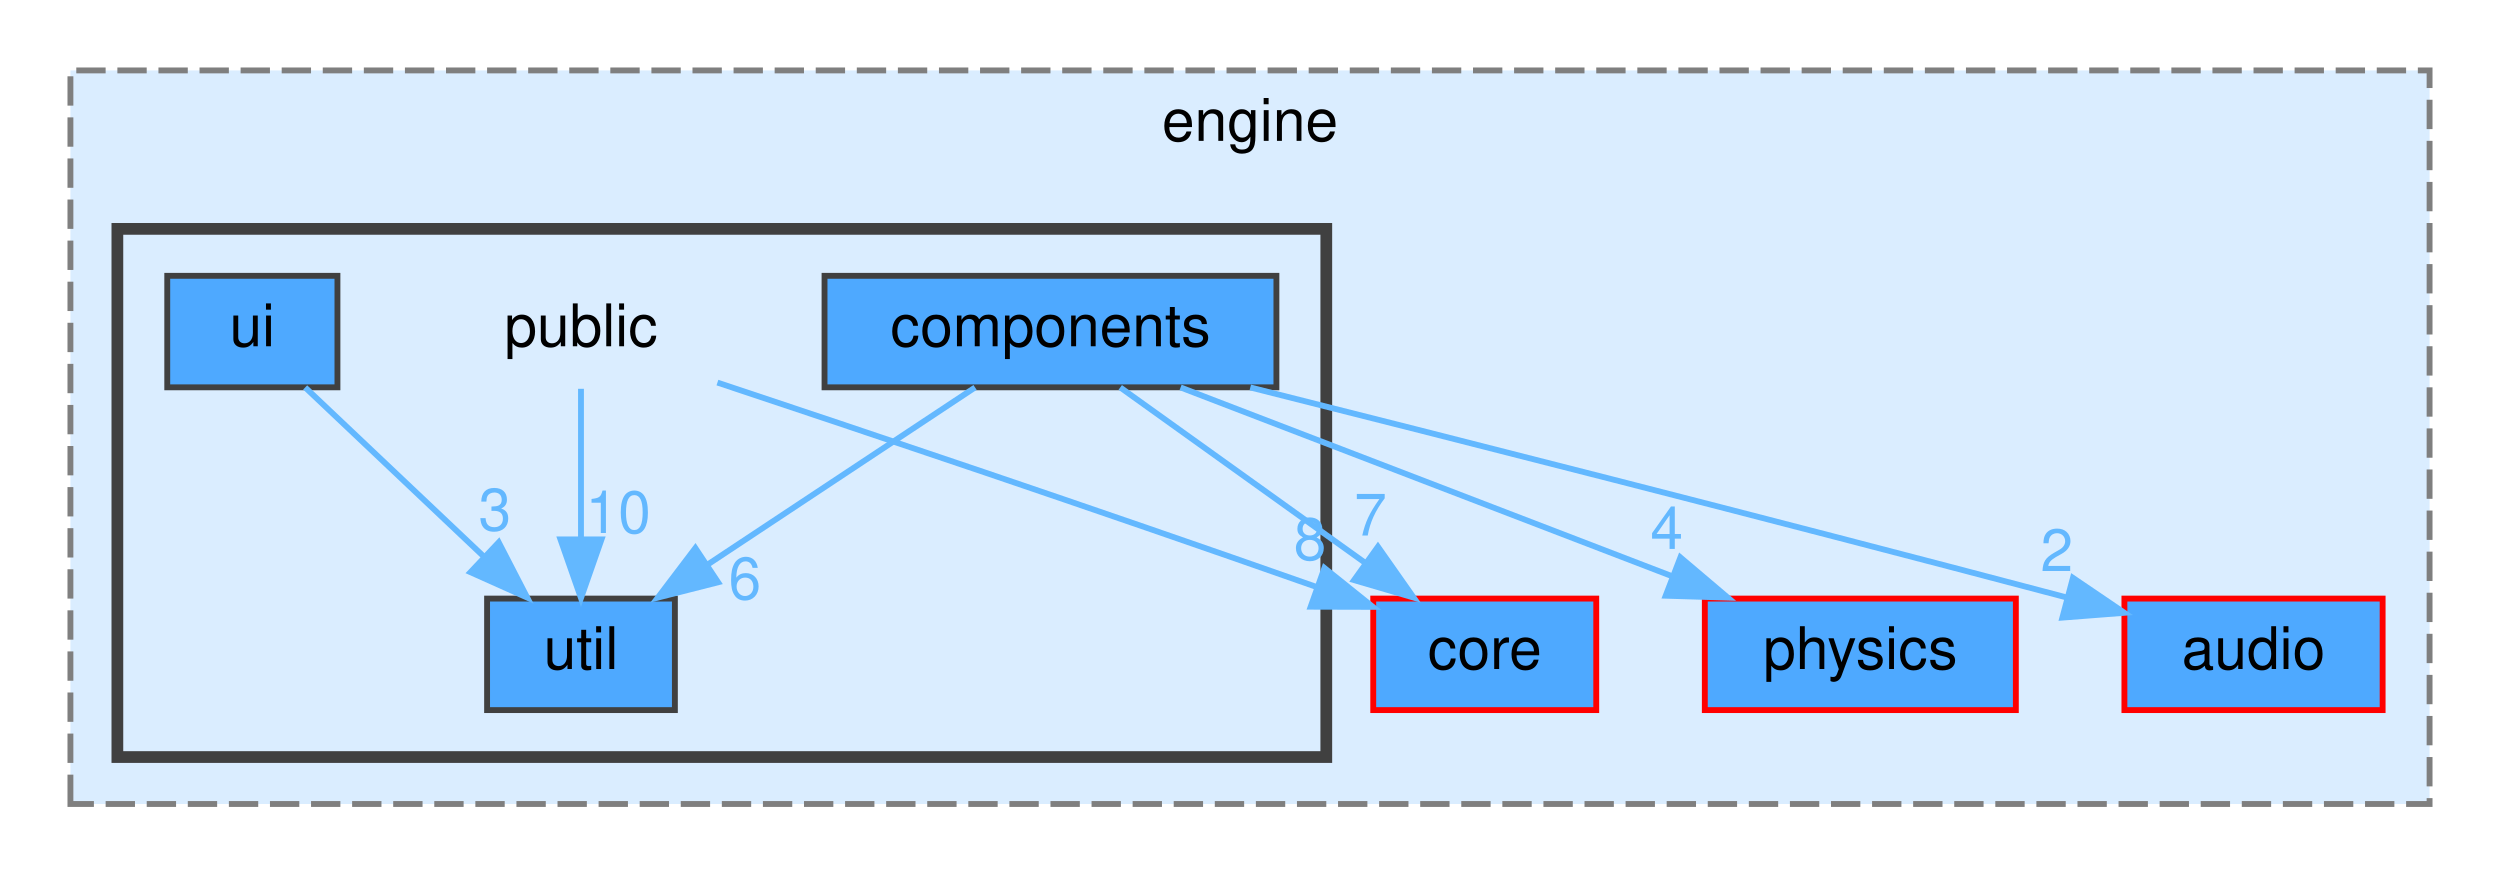
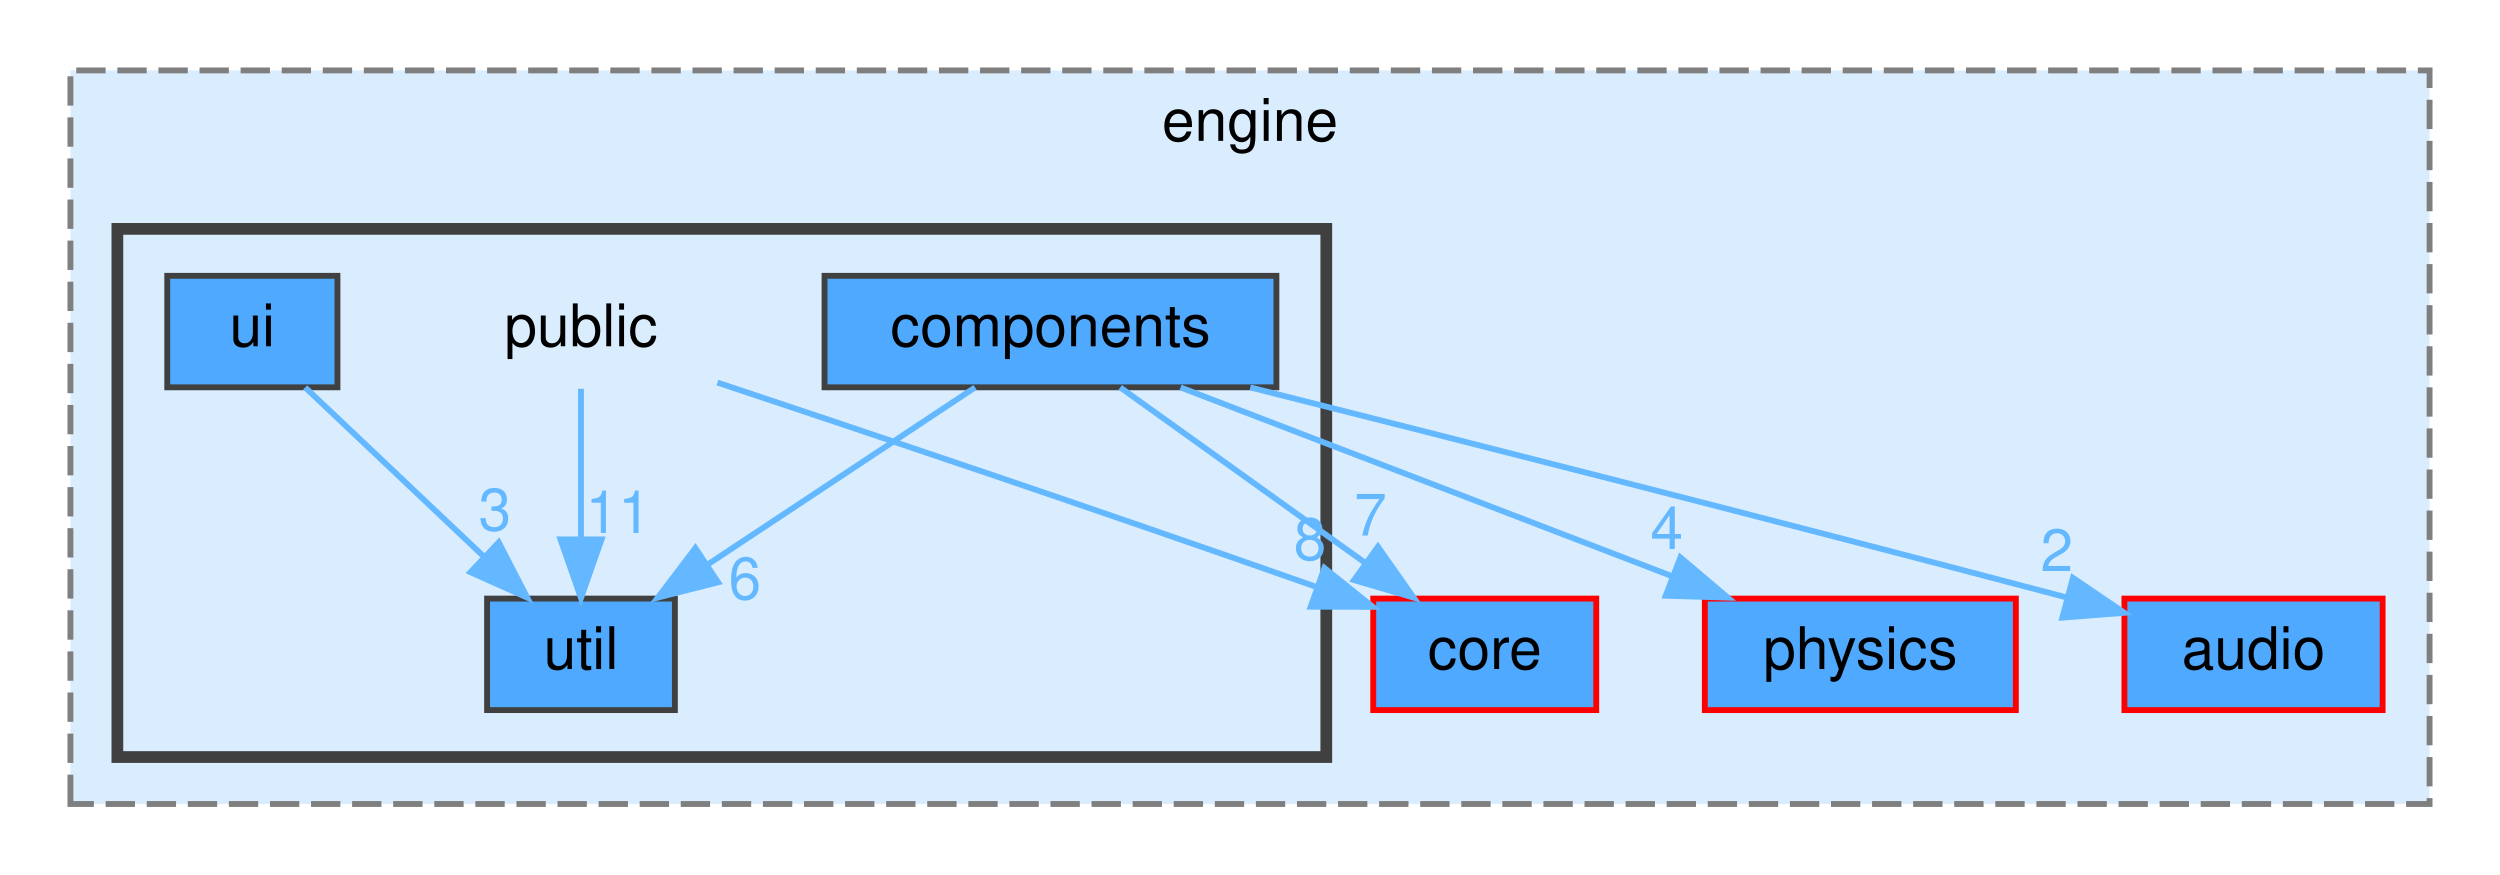
<svg xmlns="http://www.w3.org/2000/svg" xmlns:xlink="http://www.w3.org/1999/xlink" width="426pt" height="149pt" viewBox="0.00 0.00 426.00 149.00">
  <g id="graph0" class="graph" transform="scale(1 1) rotate(0) translate(4 145)">
    <g id="clust1" class="cluster">
      <g id="a_clust1">
        <a xlink:href="dir_a7f531b1c37460085cedd304cb8df01d.html" target="_top" xlink:title="engine">
          <polygon fill="#daedff" stroke="#7f7f7f" stroke-dasharray="5,2" points="8,-8 8,-133 410,-133 410,-8 8,-8" />
          <text text-anchor="middle" x="209" y="-121" font-family="Helvetica,sans-Serif" font-size="10.00">engine</text>
        </a>
      </g>
    </g>
    <g id="clust2" class="cluster">
      <g id="a_clust2">
        <a xlink:href="dir_449e025360b1e0775671965c2105f9c1.html" target="_top">
          <polygon fill="#daedff" stroke="#404040" stroke-width="2" points="16,-16 16,-106 222,-106 222,-16 16,-16" />
        </a>
      </g>
    </g>
    <g id="node1" class="node">
      <g id="a_node1">
        <a xlink:href="dir_507eef3fc303406776132f4dfa1b45c0.html" target="_top" xlink:title="physics">
          <polygon fill="#4ea9ff" stroke="red" points="339.5,-43 286.5,-43 286.5,-24 339.5,-24 339.5,-43" />
          <text text-anchor="middle" x="313" y="-31" font-family="Helvetica,sans-Serif" font-size="10.00">physics</text>
        </a>
      </g>
    </g>
    <g id="node2" class="node">
      <g id="a_node2">
        <a xlink:href="dir_7f643b58e2241519524527f42d96aecd.html" target="_top" xlink:title="core">
          <polygon fill="#4ea9ff" stroke="red" points="268,-43 230,-43 230,-24 268,-24 268,-43" />
          <text text-anchor="middle" x="249" y="-31" font-family="Helvetica,sans-Serif" font-size="10.00">core</text>
        </a>
      </g>
    </g>
    <g id="node3" class="node">
      <g id="a_node3">
        <a xlink:href="dir_9f8aea6aa0d0f8b2278afd3a6ed97649.html" target="_top" xlink:title="audio">
          <polygon fill="#4ea9ff" stroke="red" points="402,-43 358,-43 358,-24 402,-24 402,-43" />
          <text text-anchor="middle" x="380" y="-31" font-family="Helvetica,sans-Serif" font-size="10.00">audio</text>
        </a>
      </g>
    </g>
    <g id="node4" class="node">
      <text text-anchor="middle" x="95" y="-86" font-family="Helvetica,sans-Serif" font-size="10.00">public</text>
    </g>
    <g id="edge1" class="edge">
      <g id="a_edge1">
        <a xlink:href="dir_000012_000004.html" target="_top">
          <path fill="none" stroke="#63b8ff" d="M118.25,-79.81C142.44,-71.76 181.66,-58.59 220.17,-45.04" />
          <polygon fill="#63b8ff" stroke="#63b8ff" points="221.68,-48.22 229.94,-41.59 219.34,-41.62 221.68,-48.22" />
        </a>
      </g>
      <g id="a_edge1-headlabel">
        <a xlink:href="dir_000012_000004.html" target="_top" xlink:title="8">
          <text text-anchor="middle" x="219.23" y="-49.6" font-family="Helvetica,sans-Serif" font-size="10.00" fill="#63b8ff">8</text>
        </a>
      </g>
    </g>
    <g id="node7" class="node">
      <g id="a_node7">
        <a xlink:href="dir_a49164a242c307165c720613e9741f63.html" target="_top" xlink:title="util">
          <polygon fill="#4ea9ff" stroke="#404040" points="111,-43 79,-43 79,-24 111,-24 111,-43" />
          <text text-anchor="middle" x="95" y="-31" font-family="Helvetica,sans-Serif" font-size="10.00">util</text>
        </a>
      </g>
    </g>
    <g id="edge2" class="edge">
      <g id="a_edge2">
        <a xlink:href="dir_000012_000025.html" target="_top">
          <path fill="none" stroke="#63b8ff" d="M95,-78.75C95,-71.8 95,-61.85 95,-53.13" />
          <polygon fill="#63b8ff" stroke="#63b8ff" points="98.5,-53.09 95,-43.09 91.5,-53.09 98.5,-53.09" />
        </a>
      </g>
      <g id="a_edge2-headlabel">
-         <a xlink:href="dir_000012_000025.html" target="_top" xlink:title="10">
-           <text text-anchor="middle" x="101.34" y="-54.18" font-family="Helvetica,sans-Serif" font-size="10.00" fill="#63b8ff">10</text>
+         <a xlink:href="dir_000012_000025.html" target="_top" xlink:title="11">
+           <text text-anchor="middle" x="101.34" y="-54.18" font-family="Helvetica,sans-Serif" font-size="10.00" fill="#63b8ff">11</text>
        </a>
      </g>
    </g>
    <g id="node5" class="node">
      <g id="a_node5">
        <a xlink:href="dir_22f028d50d1daeafb0ac763ac6b1fa55.html" target="_top" xlink:title="components">
          <polygon fill="#4ea9ff" stroke="#404040" points="213.5,-98 136.5,-98 136.5,-79 213.5,-79 213.5,-98" />
          <text text-anchor="middle" x="175" y="-86" font-family="Helvetica,sans-Serif" font-size="10.00">components</text>
        </a>
      </g>
    </g>
    <g id="edge3" class="edge">
      <g id="a_edge3">
        <a xlink:href="dir_000003_000011.html" target="_top">
          <path fill="none" stroke="#63b8ff" d="M197.17,-78.98C219.77,-70.3 255.06,-56.75 280.75,-46.88" />
          <polygon fill="#63b8ff" stroke="#63b8ff" points="282.34,-50.02 290.42,-43.17 279.83,-43.49 282.34,-50.02" />
        </a>
      </g>
      <g id="a_edge3-headlabel">
        <a xlink:href="dir_000003_000011.html" target="_top" xlink:title="4">
          <text text-anchor="middle" x="280.01" y="-51.46" font-family="Helvetica,sans-Serif" font-size="10.00" fill="#63b8ff">4</text>
        </a>
      </g>
    </g>
    <g id="edge4" class="edge">
      <g id="a_edge4">
        <a xlink:href="dir_000003_000004.html" target="_top">
          <path fill="none" stroke="#63b8ff" d="M186.89,-78.98C198.15,-70.92 215.29,-58.65 228.71,-49.03" />
          <polygon fill="#63b8ff" stroke="#63b8ff" points="230.8,-51.84 236.89,-43.17 226.73,-46.15 230.8,-51.84" />
        </a>
      </g>
      <g id="a_edge4-headlabel">
        <a xlink:href="dir_000003_000004.html" target="_top" xlink:title="7">
          <text text-anchor="middle" x="229.53" y="-53.74" font-family="Helvetica,sans-Serif" font-size="10.00" fill="#63b8ff">7</text>
        </a>
      </g>
    </g>
    <g id="edge5" class="edge">
      <g id="a_edge5">
        <a xlink:href="dir_000003_000000.html" target="_top">
          <path fill="none" stroke="#63b8ff" d="M209.05,-78.98C242.17,-70.64 294.16,-57.46 348.24,-43.17" />
          <polygon fill="#63b8ff" stroke="#63b8ff" points="349.23,-46.53 358,-40.58 347.43,-39.76 349.23,-46.53" />
        </a>
      </g>
      <g id="a_edge5-headlabel">
        <a xlink:href="dir_000003_000000.html" target="_top" xlink:title="2">
          <text text-anchor="middle" x="346.48" y="-47.69" font-family="Helvetica,sans-Serif" font-size="10.00" fill="#63b8ff">2</text>
        </a>
      </g>
    </g>
    <g id="edge6" class="edge">
      <g id="a_edge6">
        <a xlink:href="dir_000003_000025.html" target="_top">
          <path fill="none" stroke="#63b8ff" d="M162.15,-78.98C149.86,-70.84 131.09,-58.41 116.52,-48.76" />
          <polygon fill="#63b8ff" stroke="#63b8ff" points="118.36,-45.78 108.09,-43.17 114.49,-51.61 118.36,-45.78" />
        </a>
      </g>
      <g id="a_edge6-headlabel">
        <a xlink:href="dir_000003_000025.html" target="_top" xlink:title="6">
          <text text-anchor="middle" x="122.92" y="-42.89" font-family="Helvetica,sans-Serif" font-size="10.00" fill="#63b8ff">6</text>
        </a>
      </g>
    </g>
    <g id="node6" class="node">
      <g id="a_node6">
        <a xlink:href="dir_62c23b049e7aa3f655b4a201e7d0b242.html" target="_top" xlink:title="ui">
          <polygon fill="#4ea9ff" stroke="#404040" points="53.5,-98 24.5,-98 24.5,-79 53.5,-79 53.5,-98" />
          <text text-anchor="middle" x="39" y="-86" font-family="Helvetica,sans-Serif" font-size="10.00">ui</text>
        </a>
      </g>
    </g>
    <g id="edge7" class="edge">
      <g id="a_edge7">
        <a xlink:href="dir_000024_000025.html" target="_top">
          <path fill="none" stroke="#63b8ff" d="M48,-78.98C56.19,-71.23 68.51,-59.58 78.47,-50.14" />
          <polygon fill="#63b8ff" stroke="#63b8ff" points="80.98,-52.59 85.84,-43.17 76.17,-47.5 80.98,-52.59" />
        </a>
      </g>
      <g id="a_edge7-headlabel">
        <a xlink:href="dir_000024_000025.html" target="_top" xlink:title="3">
          <text text-anchor="middle" x="80.32" y="-54.62" font-family="Helvetica,sans-Serif" font-size="10.00" fill="#63b8ff">3</text>
        </a>
      </g>
    </g>
  </g>
</svg>
